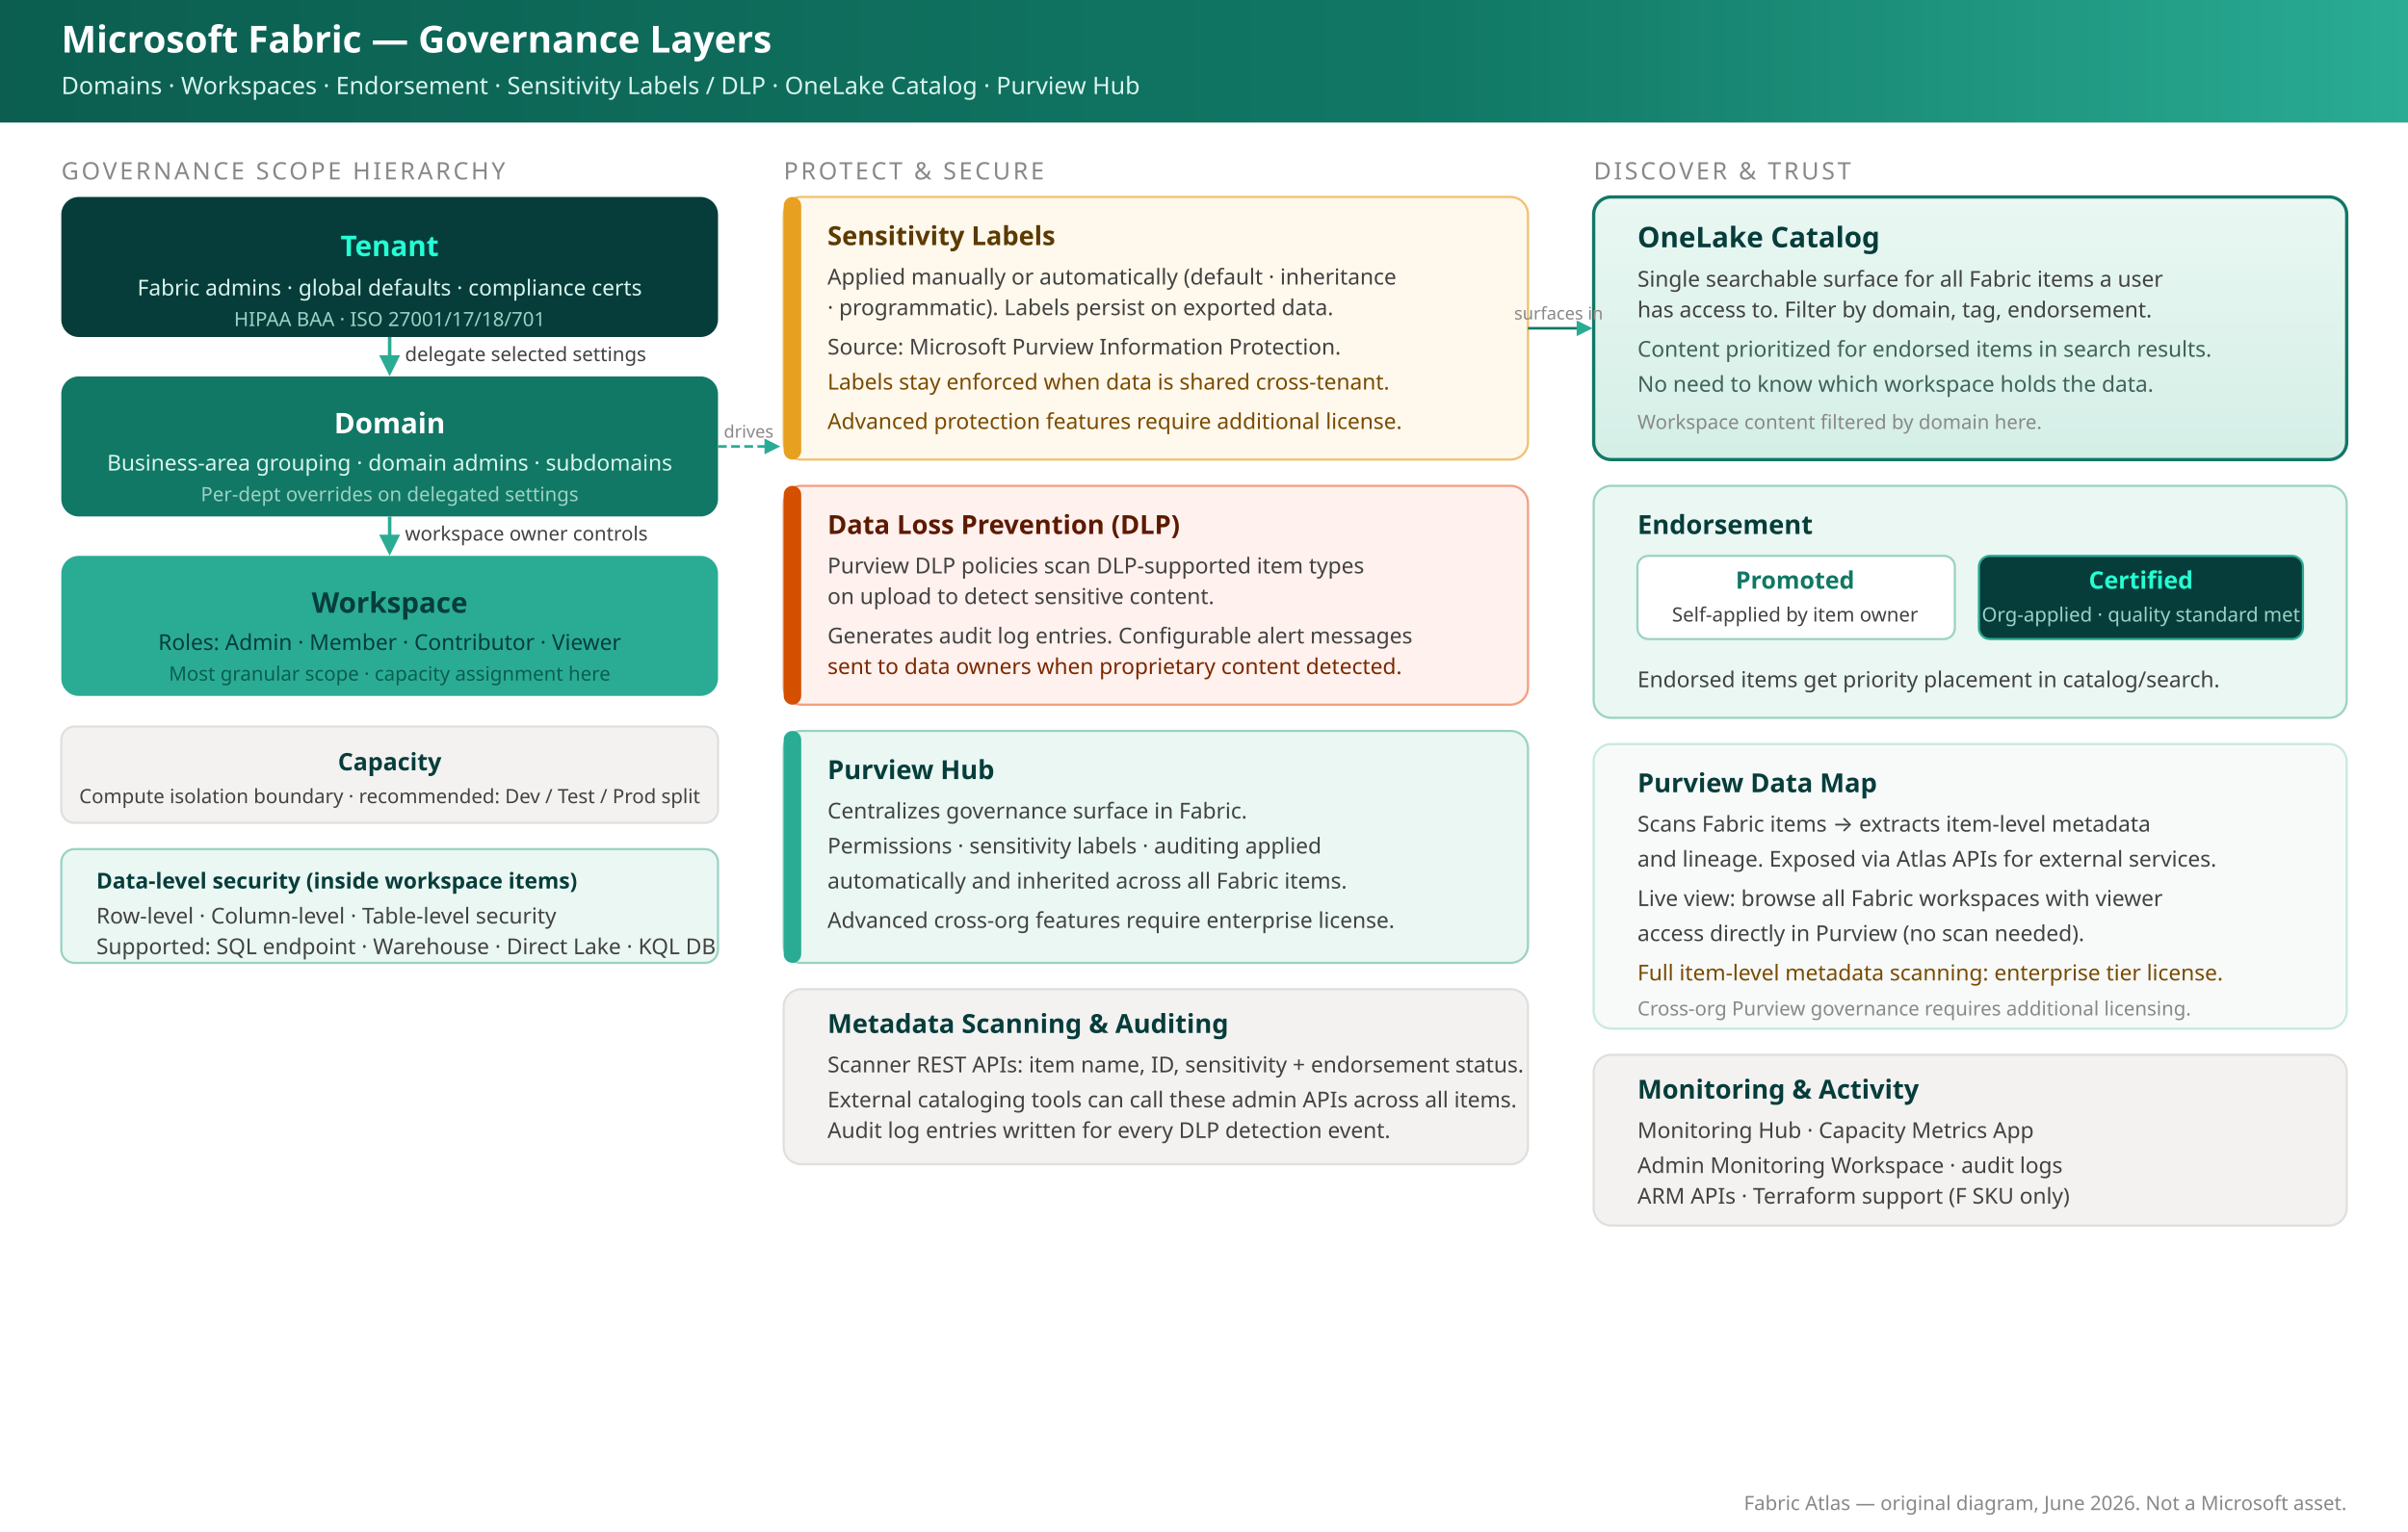
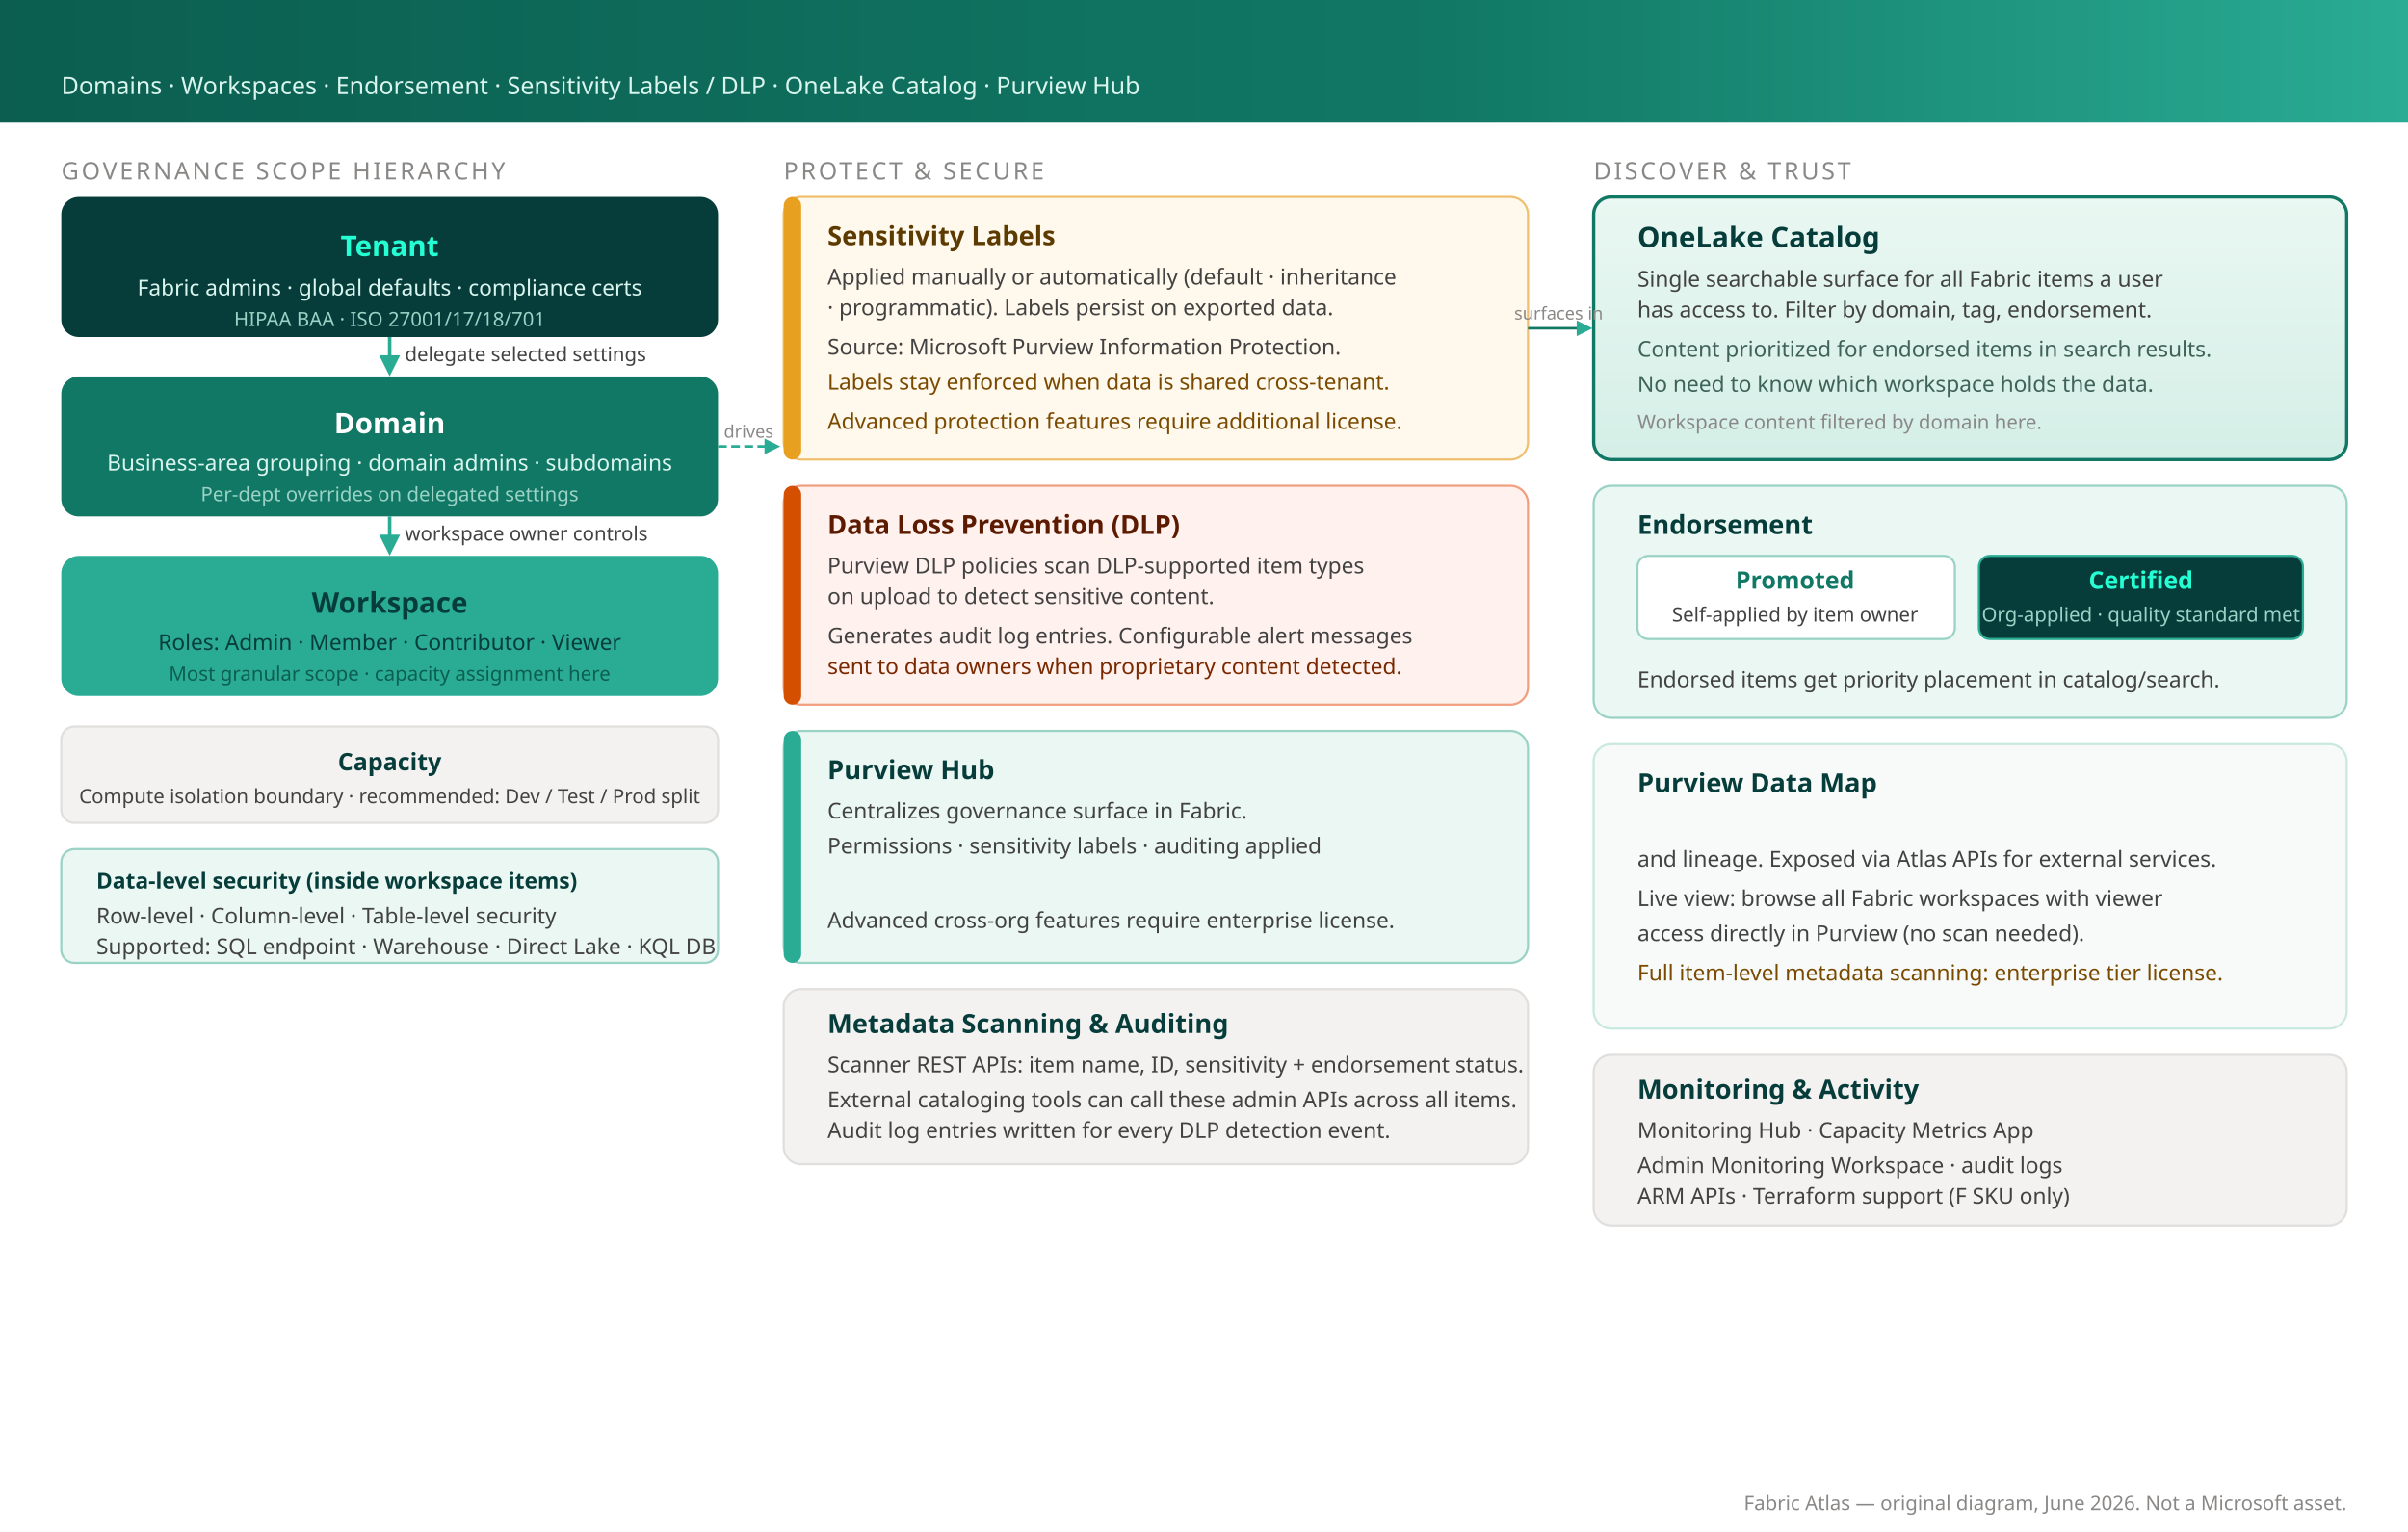
- <svg xmlns="http://www.w3.org/2000/svg" viewBox="0 0 1100 700" font-family="Segoe UI, -apple-system, sans-serif">
+ <svg xmlns="http://www.w3.org/2000/svg" viewBox="0 0 1100 700" font-family="Segoe UI, -apple-system, sans-serif" role="img" aria-labelledby="governance-layers-title governance-layers-desc" data-diagram-id="governance-layers">
  <defs>
    <linearGradient id="hdrGrad" x1="0" y1="0" x2="1" y2="0">
      <stop offset="0" stop-color="#0B5E50" />
      <stop offset="0.6" stop-color="#117865" />
      <stop offset="1" stop-color="#2AAC94" />
    </linearGradient>
    <linearGradient id="tierGrad" x1="0" y1="0" x2="0" y2="1">
      <stop offset="0" stop-color="#EAF7F2" />
      <stop offset="1" stop-color="#D4EFE7" />
    </linearGradient>
    <marker id="arr" viewBox="0 0 10 10" refX="8" refY="5" markerWidth="6" markerHeight="6" orient="auto-start-reverse">
      <path d="M0 0 L10 5 L0 10 z" fill="#2AAC94" />
    </marker>
  </defs>
  <rect width="1100" height="700" fill="#FFFFFF" />
  <rect x="0" y="0" width="1100" height="56" fill="url(#hdrGrad)" />
-   <text x="28" y="24" font-size="17" font-weight="700" fill="#FFFFFF">Microsoft Fabric — Governance Layers</text>
+   <text x="28" y="24" font-size="17" font-weight="700" fill="#FFFFFF" data-node-id="step-1" tabindex="0" aria-label="governance boundary" />
  <text x="28" y="43" font-size="11" fill="#D9F5EE">Domains · Workspaces · Endorsement · Sensitivity Labels / DLP · OneLake Catalog · Purview Hub</text>
  <text x="28" y="82" font-size="11" letter-spacing="1.2" fill="#8A8886">GOVERNANCE SCOPE HIERARCHY</text>
  <rect x="28" y="90" width="300" height="64" rx="8" fill="#063D3B" />
  <text x="178" y="117" text-anchor="middle" font-size="13" font-weight="700" fill="#25FFD4">Tenant</text>
  <text x="178" y="135" text-anchor="middle" font-size="10" fill="#D9F5EE">Fabric admins · global defaults · compliance certs</text>
  <text x="178" y="149" text-anchor="middle" font-size="9" fill="#9AD2C5">HIPAA BAA · ISO 27001/17/18/701</text>
  <line x1="178" y1="154" x2="178" y2="170" stroke="#2AAC94" stroke-width="1.6" marker-end="url(#arr)" />
  <text x="185" y="165" font-size="9" fill="#424242">delegate selected settings</text>
  <rect x="28" y="172" width="300" height="64" rx="8" fill="#117865" />
  <text x="178" y="198" text-anchor="middle" font-size="13" font-weight="700" fill="#FFFFFF">Domain</text>
  <text x="178" y="215" text-anchor="middle" font-size="10" fill="#D9F5EE">Business-area grouping · domain admins · subdomains</text>
  <text x="178" y="229" text-anchor="middle" font-size="9" fill="#9AD2C5">Per-dept overrides on delegated settings</text>
  <line x1="178" y1="236" x2="178" y2="252" stroke="#2AAC94" stroke-width="1.6" marker-end="url(#arr)" />
  <text x="185" y="247" font-size="9" fill="#424242">workspace owner controls</text>
  <rect x="28" y="254" width="300" height="64" rx="8" fill="#2AAC94" />
  <text x="178" y="280" text-anchor="middle" font-size="13" font-weight="700" fill="#063D3B">Workspace</text>
  <text x="178" y="297" text-anchor="middle" font-size="10" fill="#063D3B">Roles: Admin · Member · Contributor · Viewer</text>
  <text x="178" y="311" text-anchor="middle" font-size="9" fill="#0B5E50">Most granular scope · capacity assignment here</text>
  <rect x="28" y="332" width="300" height="44" rx="6" fill="#F3F2F1" stroke="#E1DFDD" />
  <text x="178" y="352" text-anchor="middle" font-size="11" font-weight="600" fill="#063D3B">Capacity</text>
  <text x="178" y="367" text-anchor="middle" font-size="9" fill="#424242">Compute isolation boundary · recommended: Dev / Test / Prod split</text>
  <rect x="28" y="388" width="300" height="52" rx="6" fill="#EAF7F2" stroke="#9AD2C5" />
  <text x="44" y="406" font-size="10" font-weight="600" fill="#063D3B">Data-level security (inside workspace items)</text>
  <text x="44" y="422" font-size="10" fill="#424242">Row-level · Column-level · Table-level security</text>
  <text x="44" y="436" font-size="10" fill="#424242">Supported: SQL endpoint · Warehouse · Direct Lake · KQL DB</text>
  <text x="358" y="82" font-size="11" letter-spacing="1.2" fill="#8A8886">PROTECT &amp; SECURE</text>
  <rect x="358" y="90" width="340" height="120" rx="8" fill="#FFF8EC" stroke="#F0C070" />
  <rect x="358" y="90" width="8" height="120" rx="4" fill="#E8A020" />
  <text x="378" y="112" font-size="12" font-weight="700" fill="#5C3A00">Sensitivity Labels</text>
  <text x="378" y="130" font-size="10" fill="#424242">Applied manually or automatically (default · inheritance</text>
  <text x="378" y="144" font-size="10" fill="#424242">· programmatic). Labels persist on exported data.</text>
  <text x="378" y="162" font-size="10" fill="#424242">Source: Microsoft Purview Information Protection.</text>
  <text x="378" y="178" font-size="10" fill="#7A4A00">Labels stay enforced when data is shared cross-tenant.</text>
  <text x="378" y="196" font-size="10" fill="#7A4A00">Advanced protection features require additional license.</text>
  <rect x="358" y="222" width="340" height="100" rx="8" fill="#FFF1ED" stroke="#F0A080" />
  <rect x="358" y="222" width="8" height="100" rx="4" fill="#D45000" />
  <text x="378" y="244" font-size="12" font-weight="700" fill="#5C1A00">Data Loss Prevention (DLP)</text>
  <text x="378" y="262" font-size="10" fill="#424242">Purview DLP policies scan DLP-supported item types</text>
  <text x="378" y="276" font-size="10" fill="#424242">on upload to detect sensitive content.</text>
  <text x="378" y="294" font-size="10" fill="#424242">Generates audit log entries. Configurable alert messages</text>
  <text x="378" y="308" font-size="10" fill="#7A2800">sent to data owners when proprietary content detected.</text>
  <rect x="358" y="334" width="340" height="106" rx="8" fill="#EAF7F2" stroke="#9AD2C5" />
  <rect x="358" y="334" width="8" height="106" rx="4" fill="#2AAC94" />
  <text x="378" y="356" font-size="12" font-weight="700" fill="#063D3B">Purview Hub</text>
  <text x="378" y="374" font-size="10" fill="#424242">Centralizes governance surface in Fabric.</text>
  <text x="378" y="390" font-size="10" fill="#424242">Permissions · sensitivity labels · auditing applied</text>
-   <text x="378" y="406" font-size="10" fill="#424242">automatically and inherited across all Fabric items.</text>
+   <text x="378" y="406" font-size="10" fill="#424242" data-node-id="step-2" tabindex="0" aria-label="Fabric governance layers across tenant" />
  <text x="378" y="424" font-size="10" fill="#424242">Advanced cross-org features require enterprise license.</text>
  <rect x="358" y="452" width="340" height="80" rx="8" fill="#F3F2F1" stroke="#E1DFDD" />
  <text x="378" y="472" font-size="12" font-weight="700" fill="#063D3B">Metadata Scanning &amp; Auditing</text>
  <text x="378" y="490" font-size="10" fill="#424242">Scanner REST APIs: item name, ID, sensitivity + endorsement status.</text>
  <text x="378" y="506" font-size="10" fill="#424242">External cataloging tools can call these admin APIs across all items.</text>
  <text x="378" y="520" font-size="10" fill="#424242">Audit log entries written for every DLP detection event.</text>
  <text x="728" y="82" font-size="11" letter-spacing="1.2" fill="#8A8886">DISCOVER &amp; TRUST</text>
  <rect x="728" y="90" width="344" height="120" rx="8" fill="url(#tierGrad)" stroke="#117865" stroke-width="1.5" />
  <text x="748" y="113" font-size="13" font-weight="700" fill="#063D3B">OneLake Catalog</text>
  <text x="748" y="131" font-size="10" fill="#424242">Single searchable surface for all Fabric items a user</text>
  <text x="748" y="145" font-size="10" fill="#424242">has access to. Filter by domain, tag, endorsement.</text>
  <text x="748" y="163" font-size="10" fill="#3F6259">Content prioritized for endorsed items in search results.</text>
  <text x="748" y="179" font-size="10" fill="#3F6259">No need to know which workspace holds the data.</text>
  <text x="748" y="196" font-size="9" fill="#8A8886">Workspace content filtered by domain here.</text>
  <rect x="728" y="222" width="344" height="106" rx="8" fill="#EAF7F2" stroke="#9AD2C5" />
  <text x="748" y="244" font-size="12" font-weight="700" fill="#063D3B">Endorsement</text>
  <rect x="748" y="254" width="145" height="38" rx="5" fill="#FFFFFF" stroke="#9AD2C5" />
  <text x="820" y="269" text-anchor="middle" font-size="11" font-weight="600" fill="#117865">Promoted</text>
  <text x="820" y="284" text-anchor="middle" font-size="9" fill="#424242">Self-applied by item owner</text>
  <rect x="904" y="254" width="148" height="38" rx="5" fill="#063D3B" stroke="#2AAC94" />
  <text x="978" y="269" text-anchor="middle" font-size="11" font-weight="600" fill="#25FFD4">Certified</text>
  <text x="978" y="284" text-anchor="middle" font-size="9" fill="#9AD2C5">Org-applied · quality standard met</text>
  <text x="748" y="314" font-size="10" fill="#424242">Endorsed items get priority placement in catalog/search.</text>
  <rect x="728" y="340" width="344" height="130" rx="8" fill="#F7FAF9" stroke="#C8E8E0" />
  <text x="748" y="362" font-size="12" font-weight="700" fill="#063D3B">Purview Data Map</text>
-   <text x="748" y="380" font-size="10" fill="#424242">Scans Fabric items → extracts item-level metadata</text>
+   <text x="748" y="380" font-size="10" fill="#424242" data-node-id="step-3" tabindex="0" aria-label="and item boundaries" />
  <text x="748" y="396" font-size="10" fill="#424242">and lineage. Exposed via Atlas APIs for external services.</text>
  <text x="748" y="414" font-size="10" fill="#424242">Live view: browse all Fabric workspaces with viewer</text>
  <text x="748" y="430" font-size="10" fill="#424242">access directly in Purview (no scan needed).</text>
  <text x="748" y="448" font-size="10" fill="#7A4A00">Full item-level metadata scanning: enterprise tier license.</text>
-   <text x="748" y="464" font-size="9" fill="#8A8886">Cross-org Purview governance requires additional licensing.</text>
+   <text x="748" y="464" font-size="9" fill="#8A8886" data-node-id="step-4" tabindex="0" aria-label="purview governed outcome" />
  <rect x="728" y="482" width="344" height="78" rx="8" fill="#F3F2F1" stroke="#E1DFDD" />
  <text x="748" y="502" font-size="12" font-weight="700" fill="#063D3B">Monitoring &amp; Activity</text>
  <text x="748" y="520" font-size="10" fill="#424242">Monitoring Hub · Capacity Metrics App</text>
  <text x="748" y="536" font-size="10" fill="#424242">Admin Monitoring Workspace · audit logs</text>
  <text x="748" y="550" font-size="10" fill="#424242">ARM APIs · Terraform support (F SKU only)</text>
  <line x1="328" y1="204" x2="355" y2="204" stroke="#2AAC94" stroke-width="1.2" stroke-dasharray="4 2" marker-end="url(#arr)" />
  <text x="342" y="200" text-anchor="middle" font-size="8" fill="#8A8886">drives</text>
  <line x1="698" y1="150" x2="726" y2="150" stroke="#117865" stroke-width="1.2" marker-end="url(#arr)" />
  <text x="712" y="146" text-anchor="middle" font-size="8" fill="#8A8886">surfaces in</text>
  <text x="1072" y="690" text-anchor="end" font-size="9" fill="#8A8886">Fabric Atlas — original diagram, June 2026. Not a Microsoft asset.</text>
</svg>
